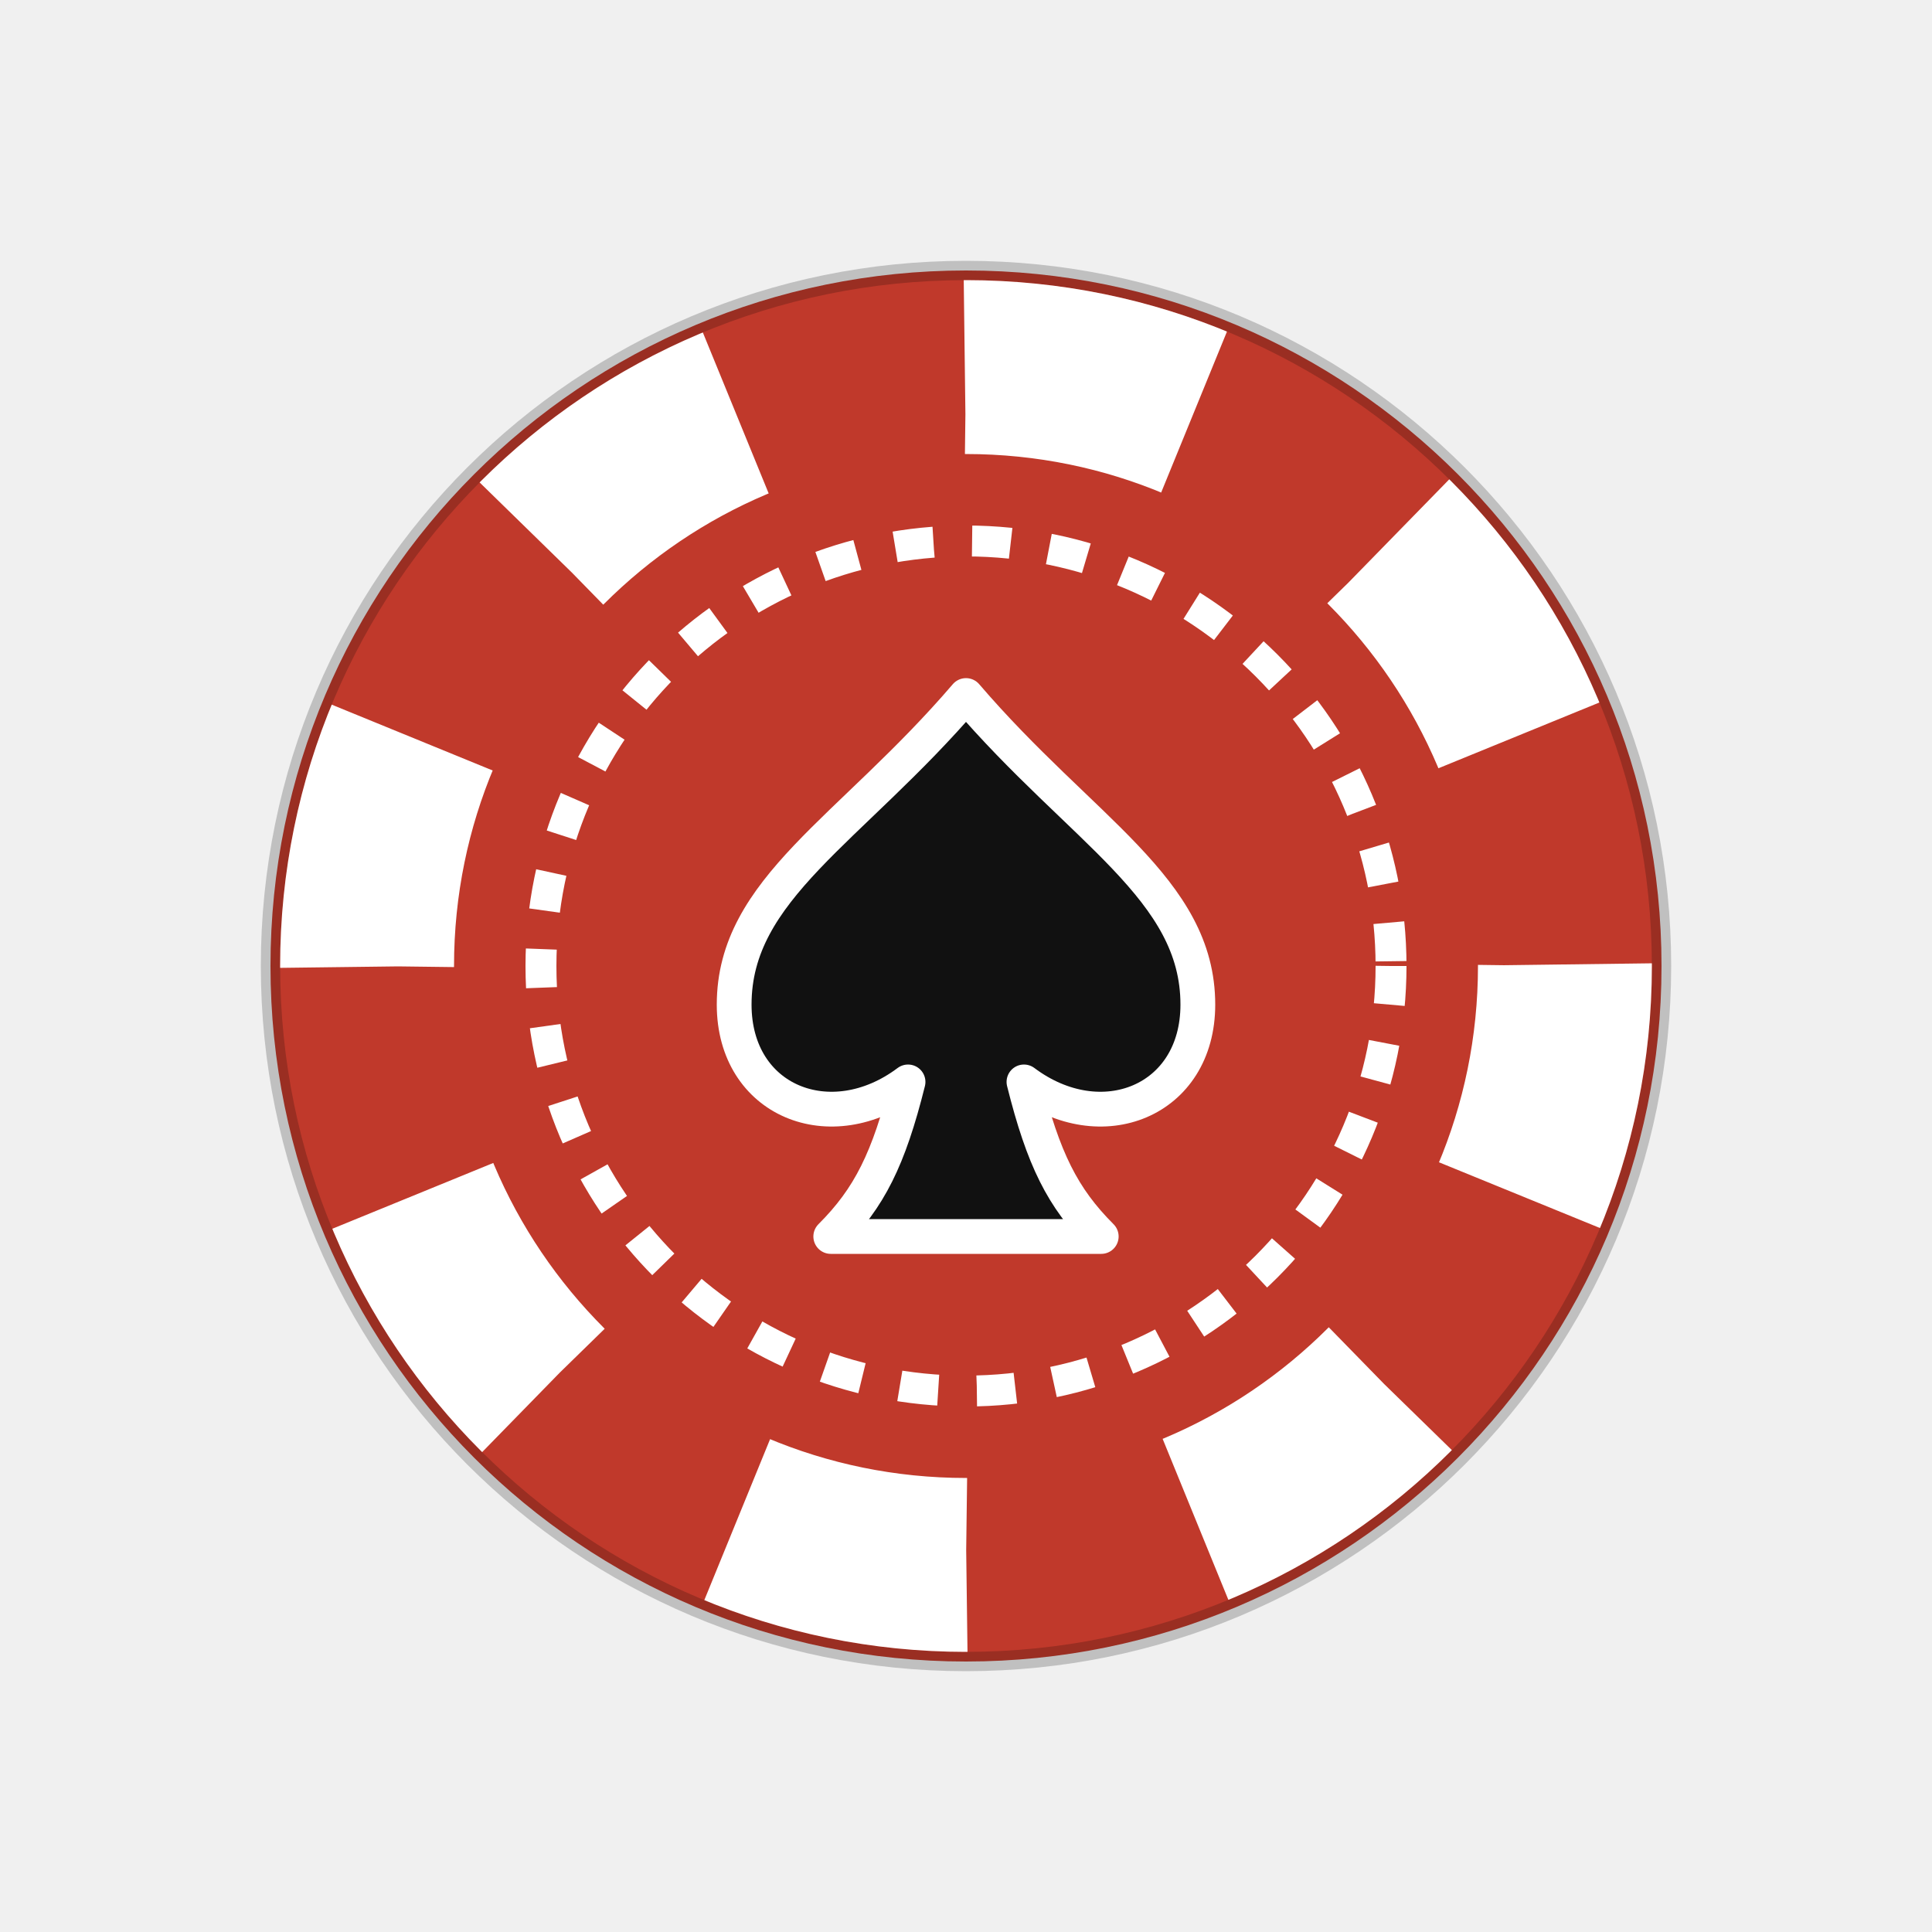
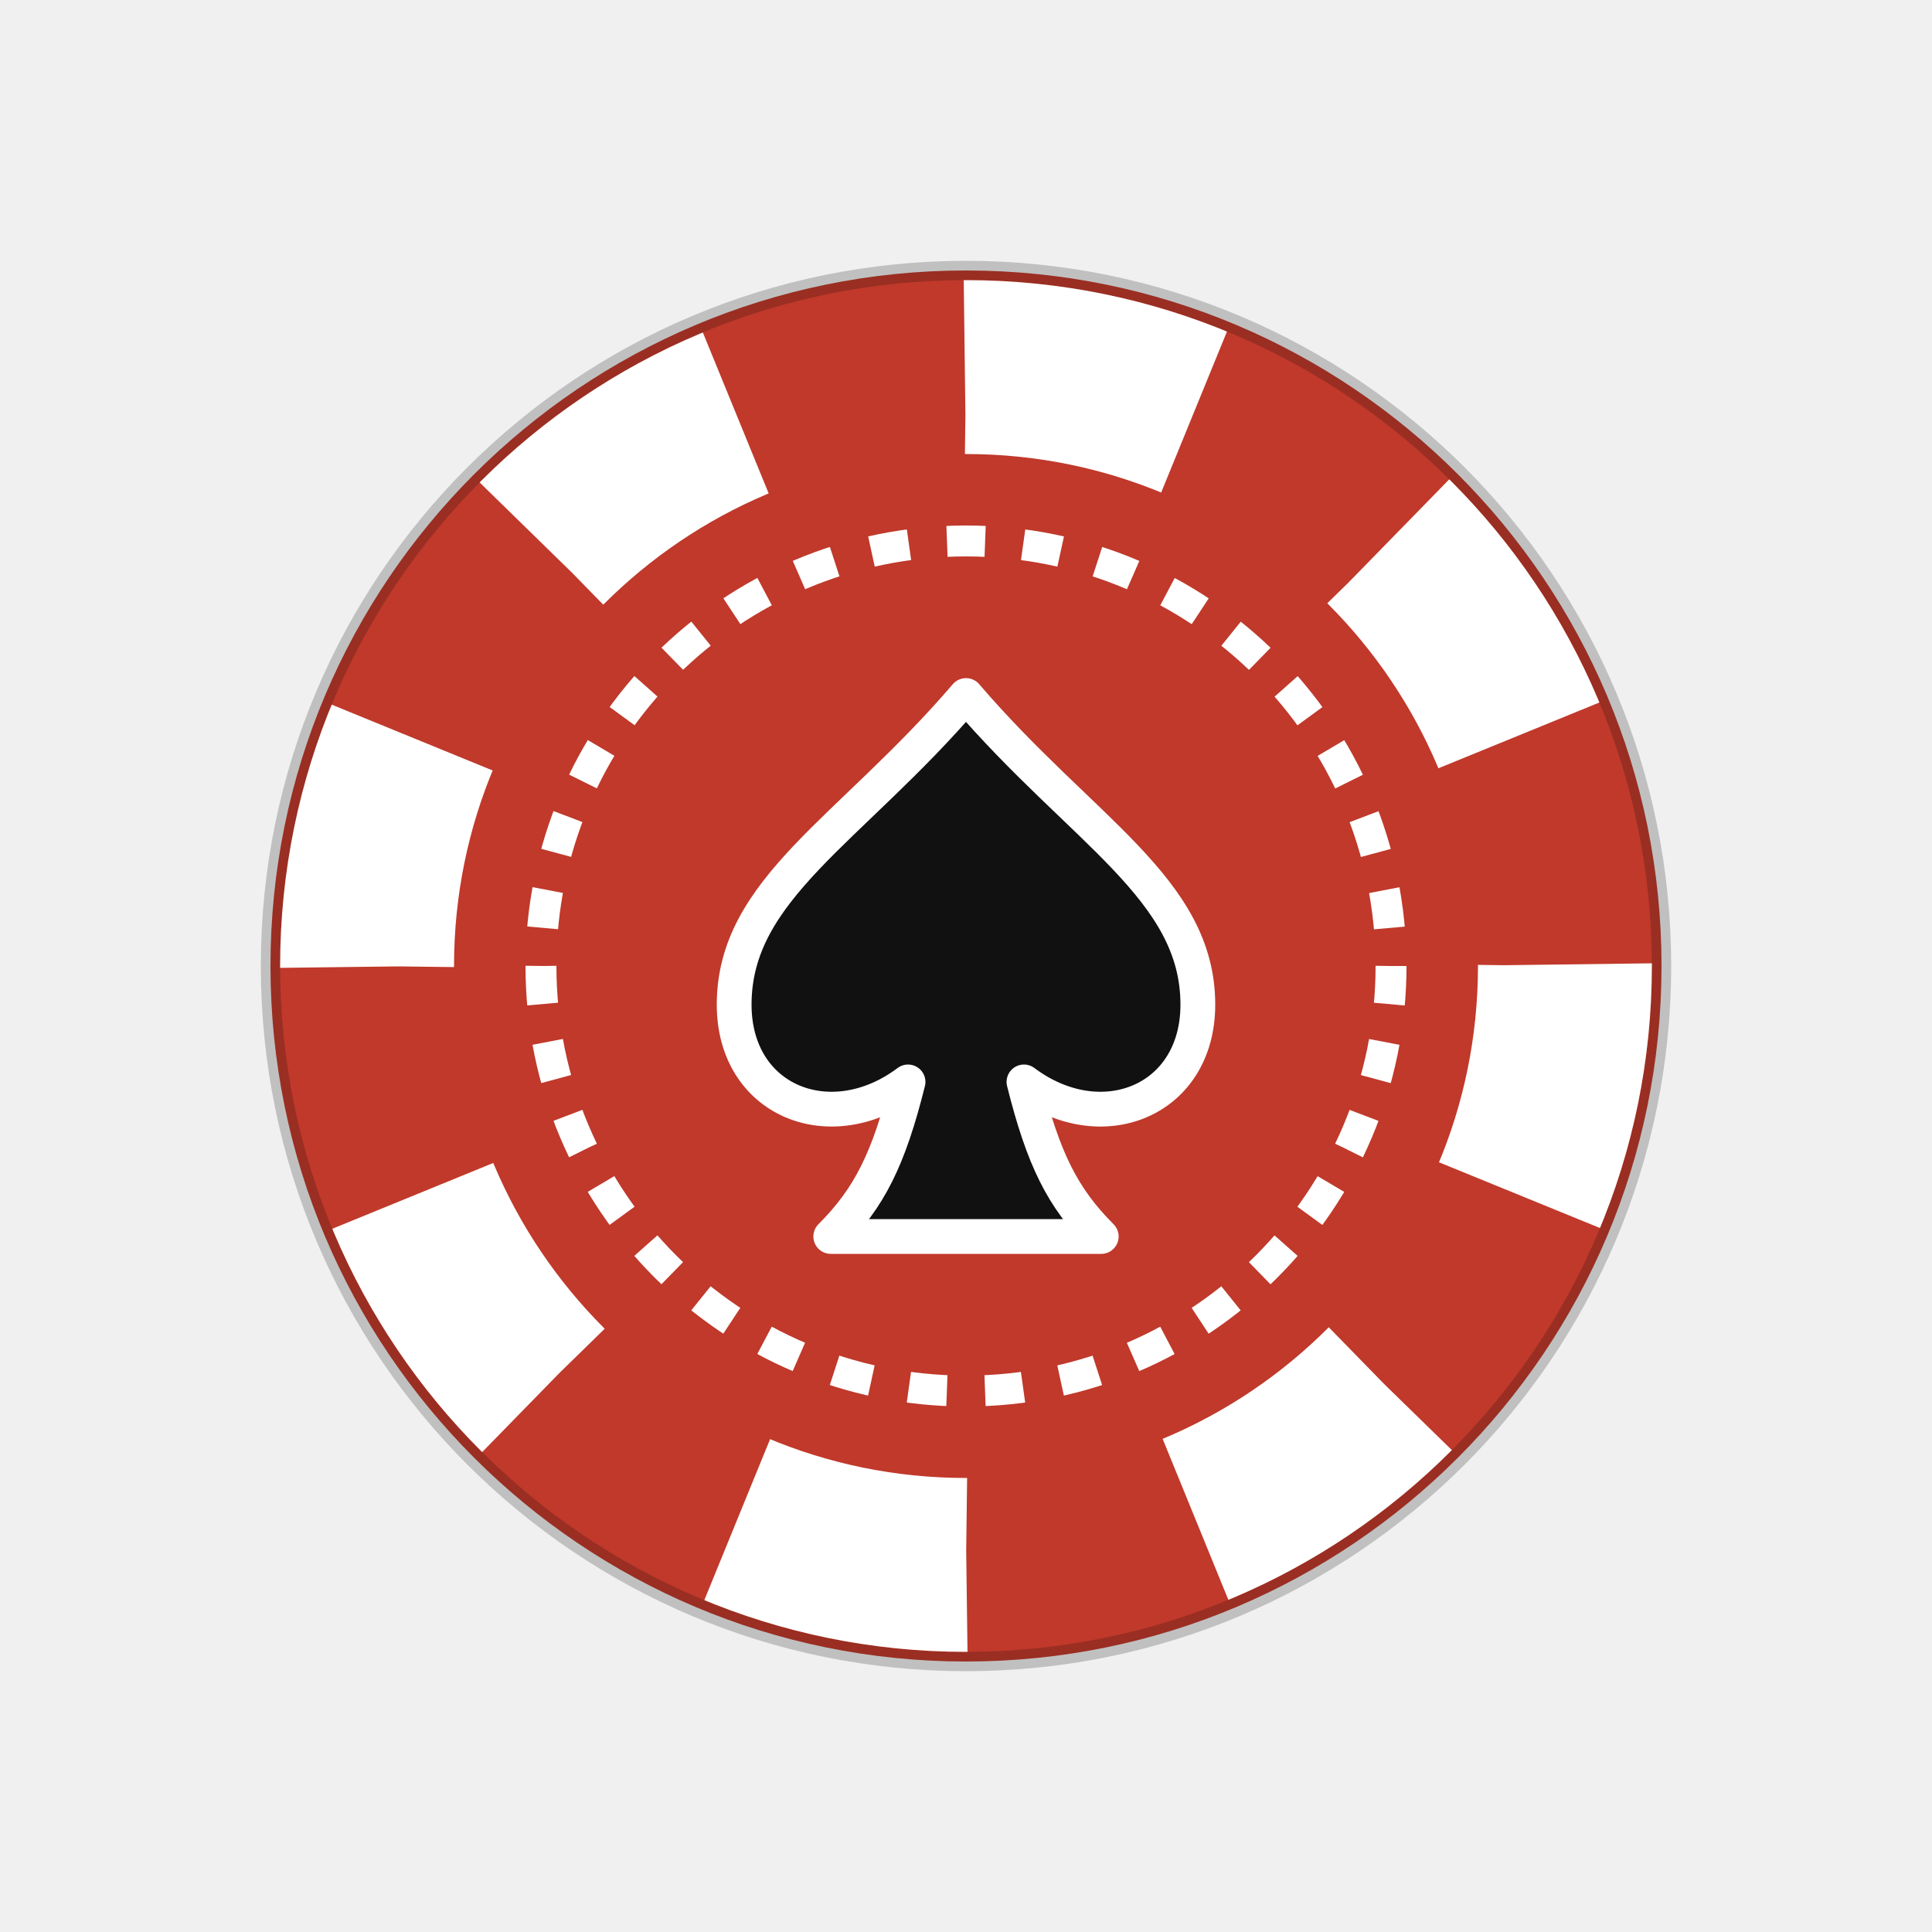
<svg xmlns="http://www.w3.org/2000/svg" viewBox="0 0 100 100" width="1024" height="1024">
  <circle cx="50" cy="50" r="36" fill="#c0392b" stroke="#000" stroke-opacity="0.2" stroke-width="1" />
  <circle cx="50" cy="50" r="31" fill="none" stroke="#fff" stroke-width="9" stroke-dasharray="12.17 12.17" />
-   <circle cx="50" cy="50" r="22" fill="#c0392b" stroke="#fff" stroke-width="1.6" stroke-dasharray="2 2" />
+   <circle cx="50" cy="50" r="22" fill="#c0392b" stroke="#fff" stroke-width="1.6" stroke-dasharray="1.975 1.975" />
  <path d="M50 36 C44 43 38 46 38 52 C38 57 43 59 47 56 C46 60 45 62 43 64 L57 64 C55 62 54 60 53 56 C57 59 62 57 62 52 C62 46 56 43 50 36 Z" fill="#111" stroke="#fff" stroke-width="1.8" stroke-linejoin="round" />
</svg>
